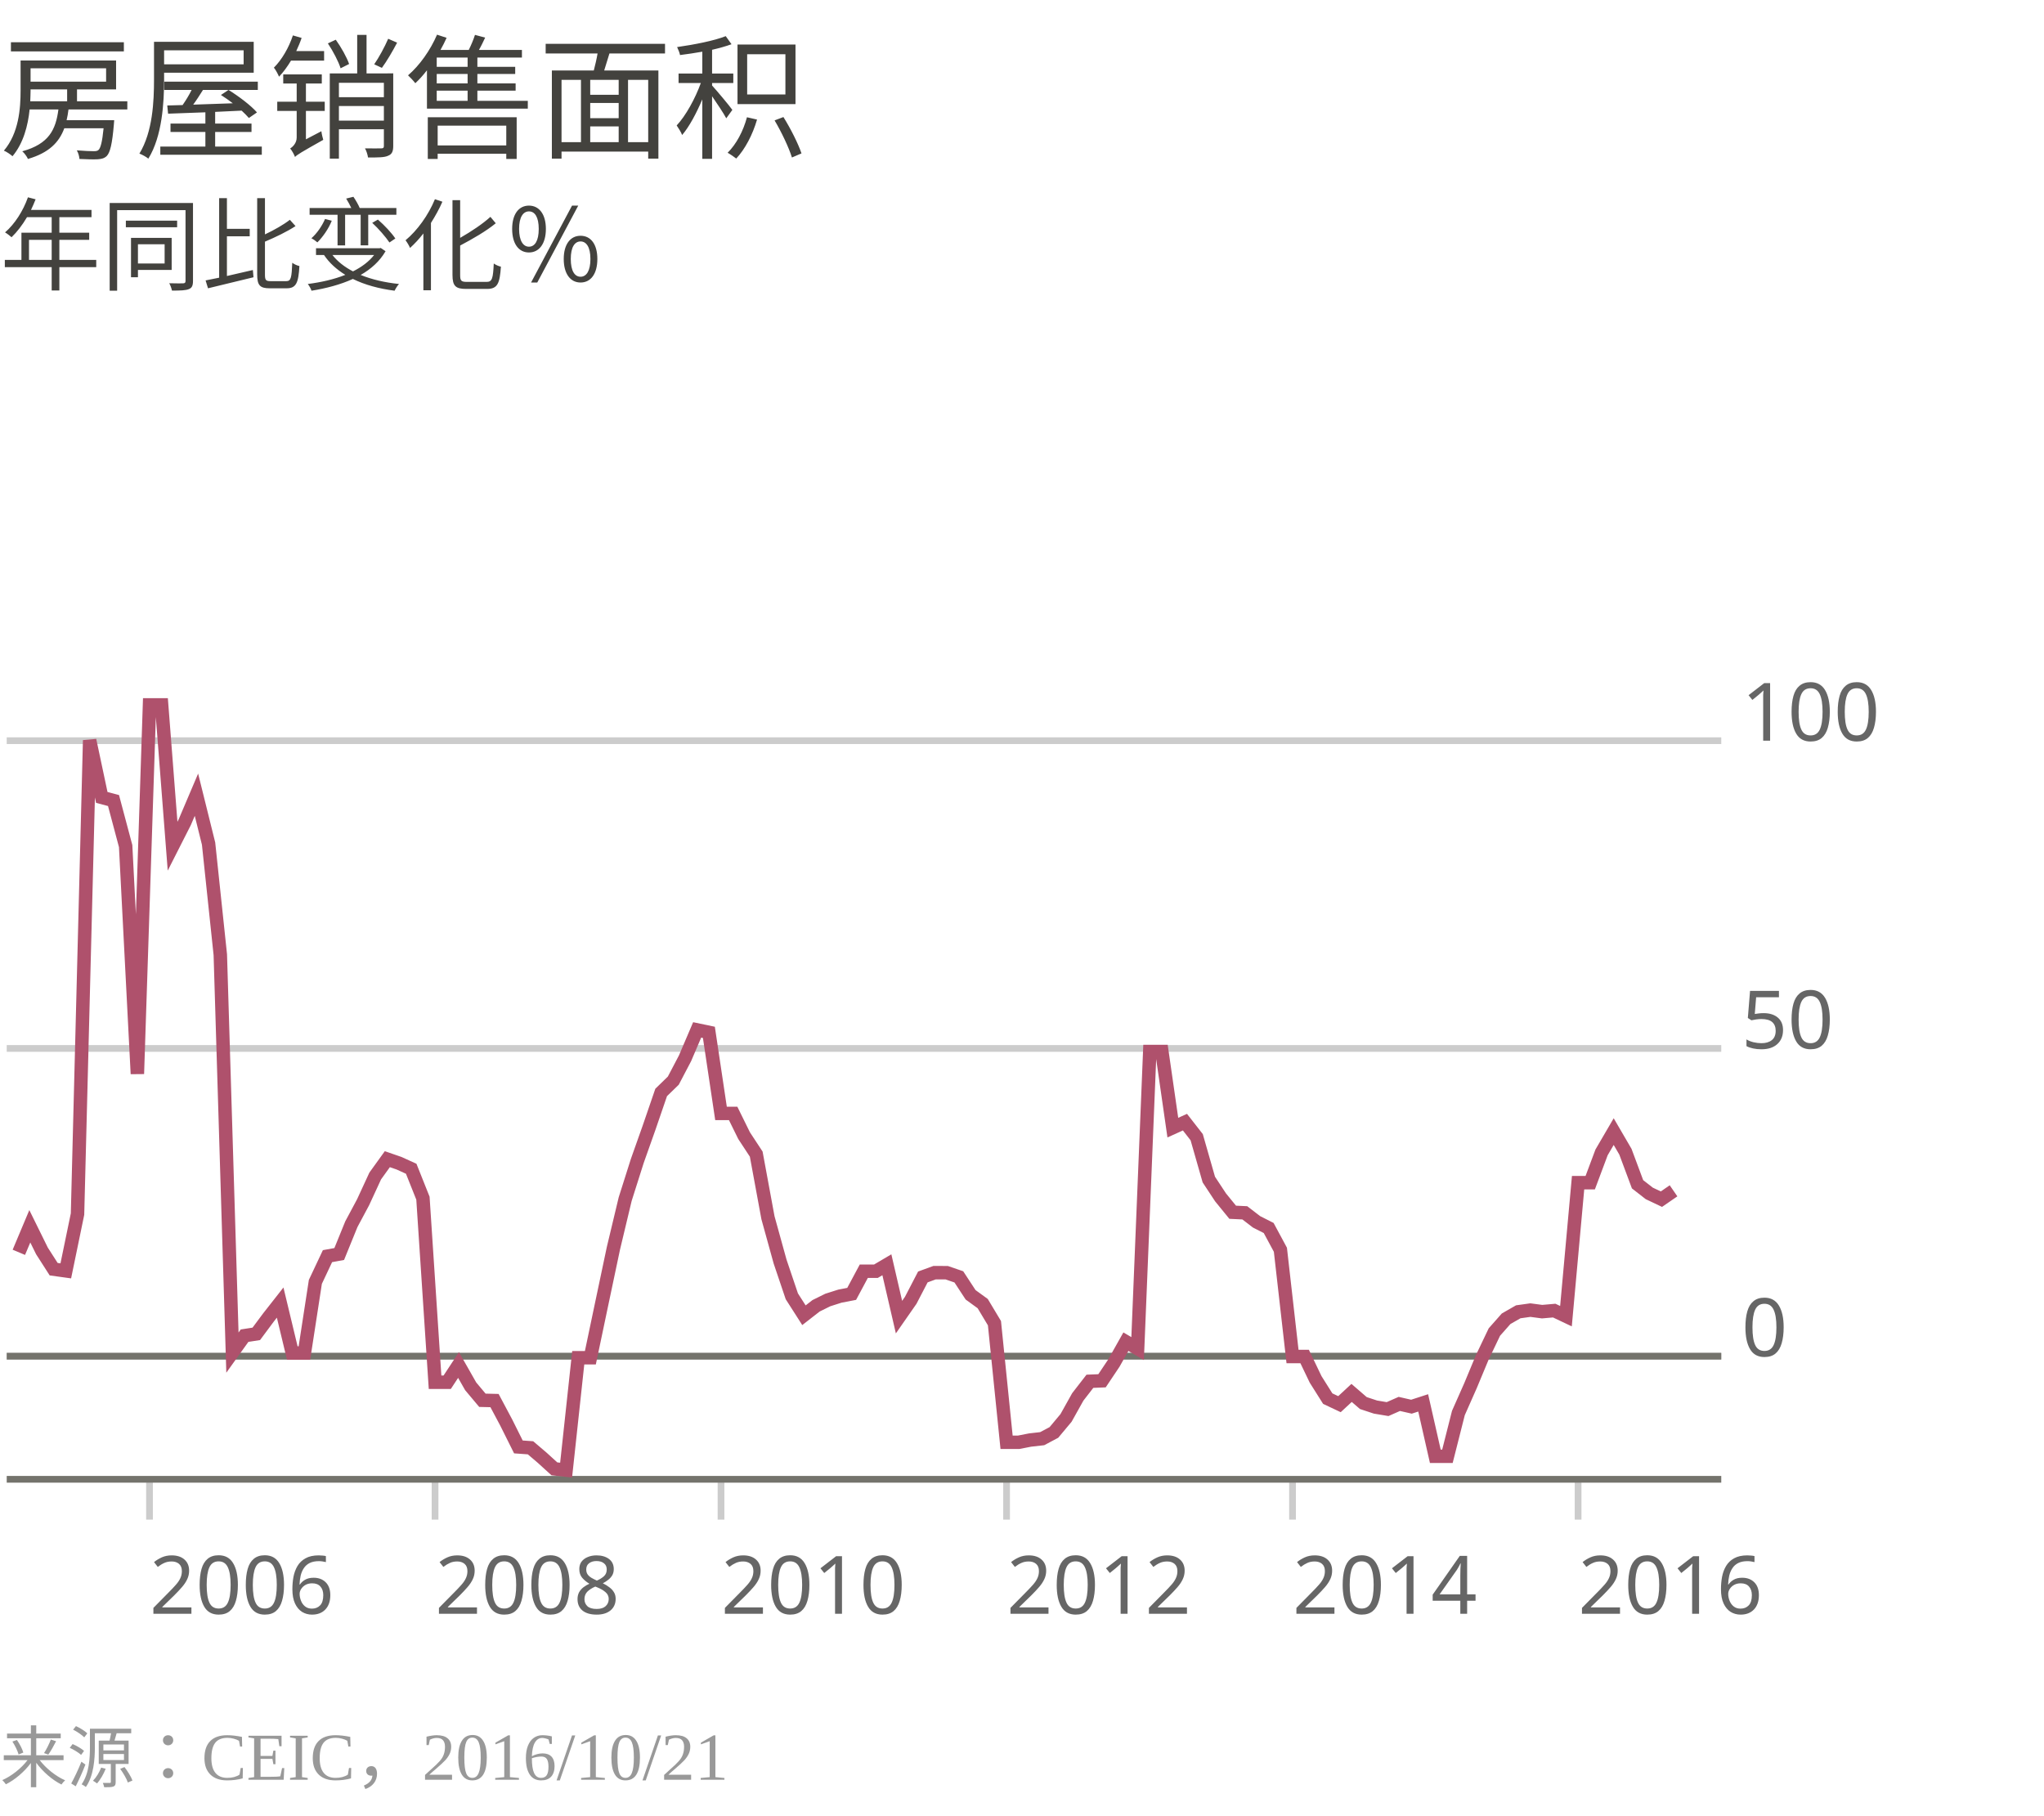
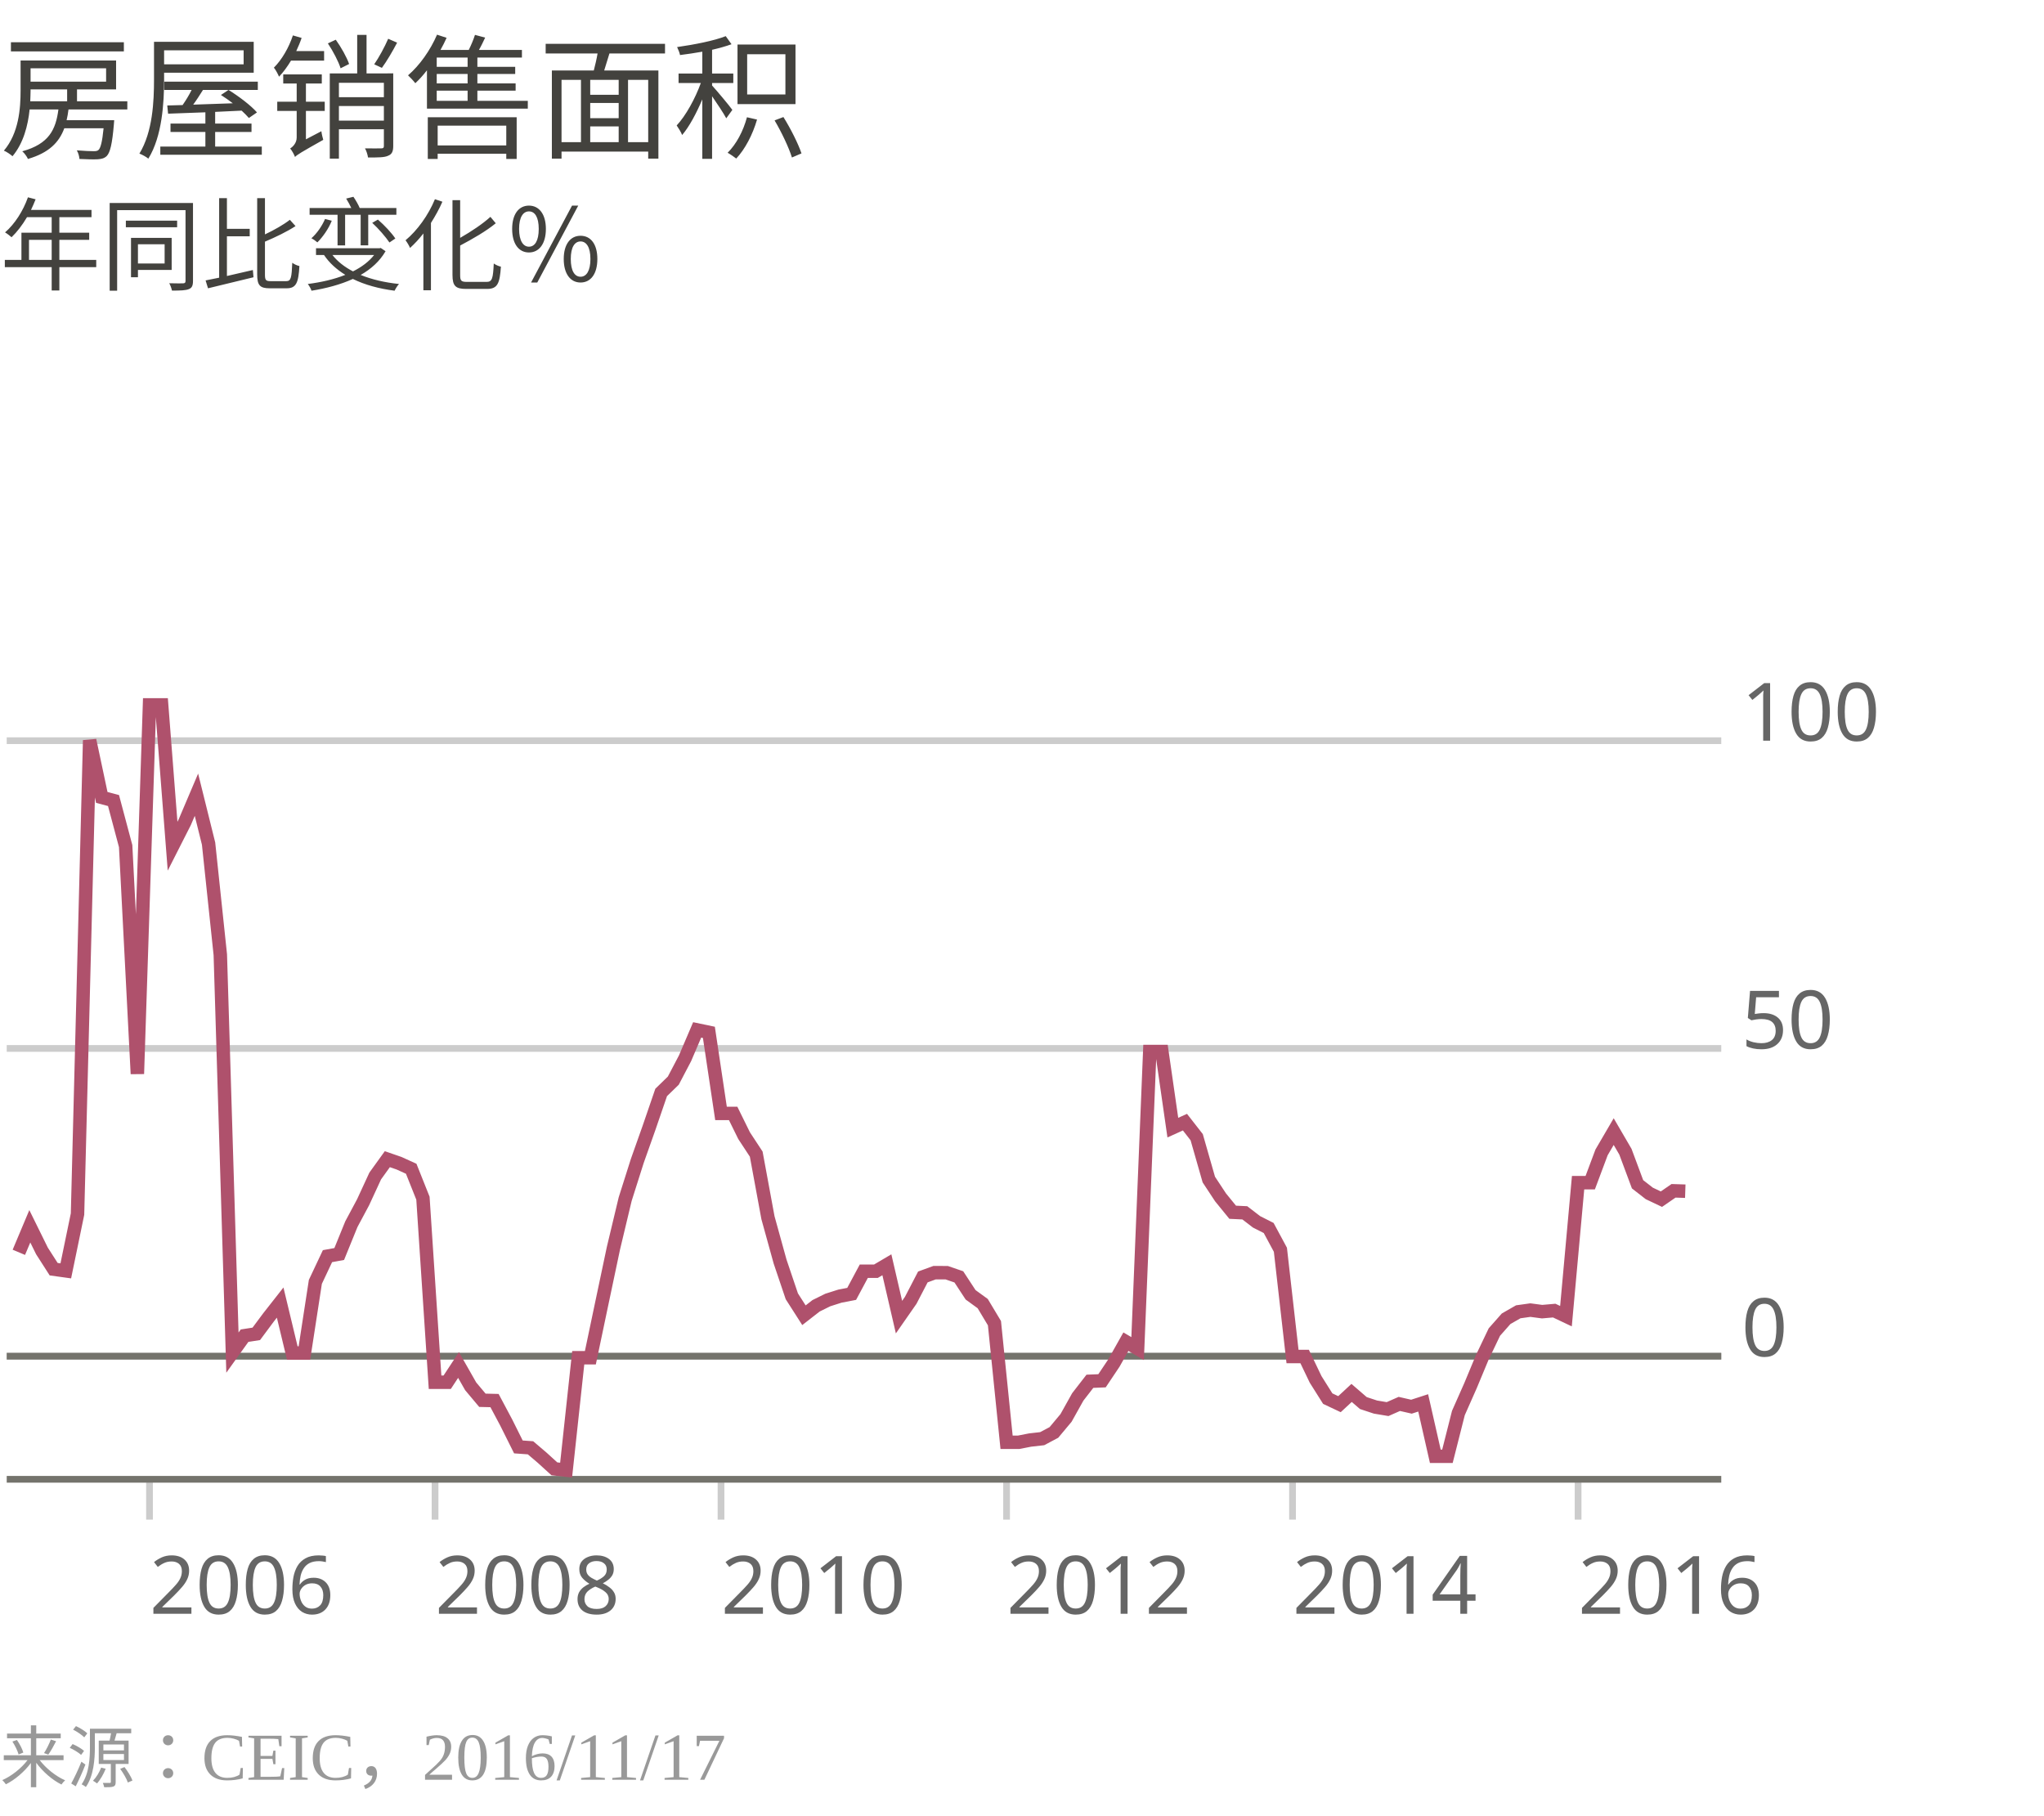
<svg xmlns="http://www.w3.org/2000/svg" viewBox="0 0 304 270">
  <text class="chart-title" fill="#43423e" font-size="20" y="22">房屋销售面积</text>
  <text class="chart-subtitle" fill="#43423e" font-size="15" y="42">年同比变化％</text>
-   <text class="chart-source" font-size="10" fill-opacity="0.4" y="265">来源：CEIC，2016/10/21</text>
+   <text class="chart-source" font-size="10" fill-opacity="0.4" y="265">来源：CEIC，2016/11/17</text>
  <g transform="translate(1,100)">
    <g transform="translate(0,120)" class="x axis">
      <g class="tick" style="" transform="translate(21.23546,0)">
        <line y2="6" x2="0" fill="none" stroke="#000" stroke-opacity="0.2" />
        <text dy="0" style="" y="20" x="0" font-family="MetricWeb,sans-serif" fill-opacity="0.6" font-size="12" text-anchor="start">2006</text>
      </g>
      <g class="tick" style="" transform="translate(63.70637,0)">
        <line y2="6" x2="0" fill="none" stroke="#000" stroke-opacity="0.2" />
        <text dy="0" style="" y="20" x="0" font-family="MetricWeb,sans-serif" fill-opacity="0.6" font-size="12" text-anchor="start">2008</text>
      </g>
      <g class="tick" style="" transform="translate(106.2355,0)">
        <line y2="6" x2="0" fill="none" stroke="#000" stroke-opacity="0.2" />
        <text dy="0" style="" y="20" x="0" font-family="MetricWeb,sans-serif" fill-opacity="0.6" font-size="12" text-anchor="start">2010</text>
      </g>
      <g class="tick" style="" transform="translate(148.7064,0)">
        <line y2="6" x2="0" fill="none" stroke="#000" stroke-opacity="0.2" />
        <text dy="0" style="" y="20" x="0" font-family="MetricWeb,sans-serif" fill-opacity="0.6" font-size="12" text-anchor="start">2012</text>
      </g>
      <g class="tick" style="" transform="translate(191.2355,0)">
        <line y2="6" x2="0" fill="none" stroke="#000" stroke-opacity="0.2" />
        <text dy="0" style="" y="20" x="0" font-family="MetricWeb,sans-serif" fill-opacity="0.6" font-size="12" text-anchor="start">2014</text>
      </g>
      <g class="tick" style="" transform="translate(233.7064,0)">
        <line y2="6" x2="0" fill="none" stroke="#000" stroke-opacity="0.2" />
        <text dy="0" style="" y="20" x="0" font-family="MetricWeb,sans-serif" fill-opacity="0.6" font-size="12" text-anchor="start">2016</text>
      </g>
      <path class="domain" d="M0,0V0H255V0" fill="none" stroke="#74736c" />
    </g>
    <g transform="translate(255,0)" class="y axis">
      <g class="tick" style="" transform="translate(0,101.6923)">
        <line x2="-255" y2="0" fill="none" stroke="#000" stroke-opacity="0.2" />
        <text dy="0" style="text-anchor: start;" x="3" y="0" font-family="MetricWeb,sans-serif" fill-opacity="0.6" font-size="12">0</text>
      </g>
      <g class="tick" style="" transform="translate(0,55.92308)">
        <line x2="-255" y2="0" fill="none" stroke="#000" stroke-opacity="0.2" />
        <text dy="0" style="text-anchor: start;" x="3" y="0" font-family="MetricWeb,sans-serif" fill-opacity="0.6" font-size="12">50</text>
      </g>
      <g class="tick" style="" transform="translate(0,10.15385)">
        <line x2="-255" y2="0" fill="none" stroke="#000" stroke-opacity="0.2" />
        <text dy="0" style="text-anchor: start;" x="3" y="0" font-family="MetricWeb,sans-serif" fill-opacity="0.6" font-size="12">100</text>
      </g>
      <path class="domain" d="M-255,1H0V120H-255" fill="none" stroke="#000" stroke-opacity="0" />
      <line class="highlight-line" x1="0" x2="-255" y1="101.692" y2="101.692" fill="none" stroke="#74736c" />
    </g>
    <g>
-       <path d="M1.804,86.243L3.433,82.371L5.236,86.028L6.982,88.752L8.785,89.001L10.53,80.555L12.334,10.092L14.138,18.592L15.883,19.055L17.687,25.829L19.432,59.702L21.235,4.831L23.039,4.831L24.668,25.844L26.472,22.29L28.217,18.19L30.021,25.459L31.766,41.979L33.569,101.158L35.373,98.64L37.118,98.369L38.922,95.942L40.667,93.717L42.471,101.22L44.274,101.22L45.903,90.64L47.707,86.813L49.452,86.495L51.256,82.061L53.001,78.8L54.805,74.893L56.608,72.391L58.354,72.996L60.157,73.816L61.903,78.192L63.706,105.566L65.51,105.566L67.197,102.998L69.001,106.169L70.746,108.248L72.55,108.291L74.295,111.569L76.099,115.185L77.902,115.314L79.648,116.803L81.451,118.444L83.196,118.637L85,101.922L86.804,101.922L88.433,94.166L90.236,85.628L91.982,78.329L93.785,72.646L95.53,67.724L97.334,62.466L99.138,60.714L100.883,57.388L102.687,53.166L104.432,53.532L106.235,65.586L108.039,65.586L109.668,68.892L111.472,71.639L113.217,81.096L115.021,87.619L116.766,92.784L118.569,95.601L120.373,94.197L122.118,93.334L123.922,92.76L125.667,92.424L127.471,89.055L129.274,89.055L130.903,88.094L132.707,95.883L134.452,93.378L136.256,89.906L138.001,89.269L139.805,89.275L141.608,89.895L143.354,92.562L145.157,93.871L146.903,96.783L148.706,114.494L150.51,114.494L152.197,114.163L154.001,113.958L155.746,113.031L157.55,110.873L159.295,107.75L161.099,105.423L162.902,105.348L164.648,102.738L166.451,99.535L168.196,100.562L170,56.382L171.804,56.382L173.433,67.701L175.236,66.885L176.982,69.123L178.785,75.423L180.53,78.07L182.334,80.285L184.138,80.37L185.883,81.711L187.687,82.625L189.432,85.863L191.235,101.741L193.039,101.741L194.668,105.139L196.472,108.002L198.217,108.826L200.021,107.153L201.766,108.661L203.569,109.257L205.373,109.559L207.118,108.789L208.922,109.202L210.667,108.635L212.471,116.577L214.274,116.577L215.903,110.143L217.707,106.068L219.452,101.878L221.256,98.099L223.001,96.125L224.805,95.09L226.608,94.837L228.354,95.068L230.157,94.91L231.903,95.739L233.706,75.886L235.51,75.886L237.197,71.38L239.001,68.29L240.746,71.284L242.55,76.125L244.295,77.483L246.099,78.339L247.902,77.097" stroke-width="2" fill="none" stroke="#af516c" />
+       <path d="M1.804,86.243L3.433,82.371L5.236,86.028L6.982,88.752L8.785,89.001L10.53,80.555L12.334,10.092L14.138,18.592L15.883,19.055L17.687,25.829L19.432,59.702L21.235,4.831L23.039,4.831L24.668,25.844L26.472,22.29L28.217,18.19L30.021,25.459L31.766,41.979L33.569,101.158L35.373,98.64L37.118,98.369L38.922,95.942L40.667,93.717L42.471,101.22L44.274,101.22L45.903,90.64L47.707,86.813L49.452,86.495L51.256,82.061L53.001,78.8L54.805,74.893L56.608,72.391L58.354,72.996L60.157,73.816L61.903,78.192L63.706,105.566L65.51,105.566L67.197,102.998L69.001,106.169L70.746,108.248L72.55,108.291L74.295,111.569L76.099,115.185L77.902,115.314L79.648,116.803L81.451,118.444L83.196,118.637L85,101.922L86.804,101.922L88.433,94.166L90.236,85.628L91.982,78.329L93.785,72.646L95.53,67.724L97.334,62.466L99.138,60.714L100.883,57.388L102.687,53.166L104.432,53.532L106.235,65.586L108.039,65.586L109.668,68.892L111.472,71.639L113.217,81.096L115.021,87.619L116.766,92.784L118.569,95.601L120.373,94.197L122.118,93.334L123.922,92.76L125.667,92.424L127.471,89.055L129.274,89.055L130.903,88.094L132.707,95.883L134.452,93.378L136.256,89.906L138.001,89.269L139.805,89.275L141.608,89.895L143.354,92.562L145.157,93.871L146.903,96.783L148.706,114.494L150.51,114.494L152.197,114.163L154.001,113.958L155.746,113.031L157.55,110.873L159.295,107.75L161.099,105.423L162.902,105.348L164.648,102.738L166.451,99.535L168.196,100.562L170,56.382L171.804,56.382L173.433,67.701L175.236,66.885L176.982,69.123L178.785,75.423L180.53,78.07L182.334,80.285L184.138,80.37L185.883,81.711L187.687,82.625L189.432,85.863L191.235,101.741L193.039,101.741L194.668,105.139L196.472,108.002L198.217,108.826L200.021,107.153L201.766,108.661L203.569,109.257L205.373,109.559L207.118,108.789L208.922,109.202L210.667,108.635L212.471,116.577L214.274,116.577L215.903,110.143L217.707,106.068L219.452,101.878L221.256,98.099L223.001,96.125L224.805,95.09L226.608,94.837L228.354,95.068L230.157,94.91L231.903,95.739L233.706,75.886L235.51,75.886L237.197,71.38L239.001,68.29L240.746,71.284L242.55,76.125L244.295,77.483L246.099,78.339L247.902,77.097L249.648,77.153" stroke-width="2" fill="none" stroke="#af516c" />
    </g>
  </g>
</svg>
